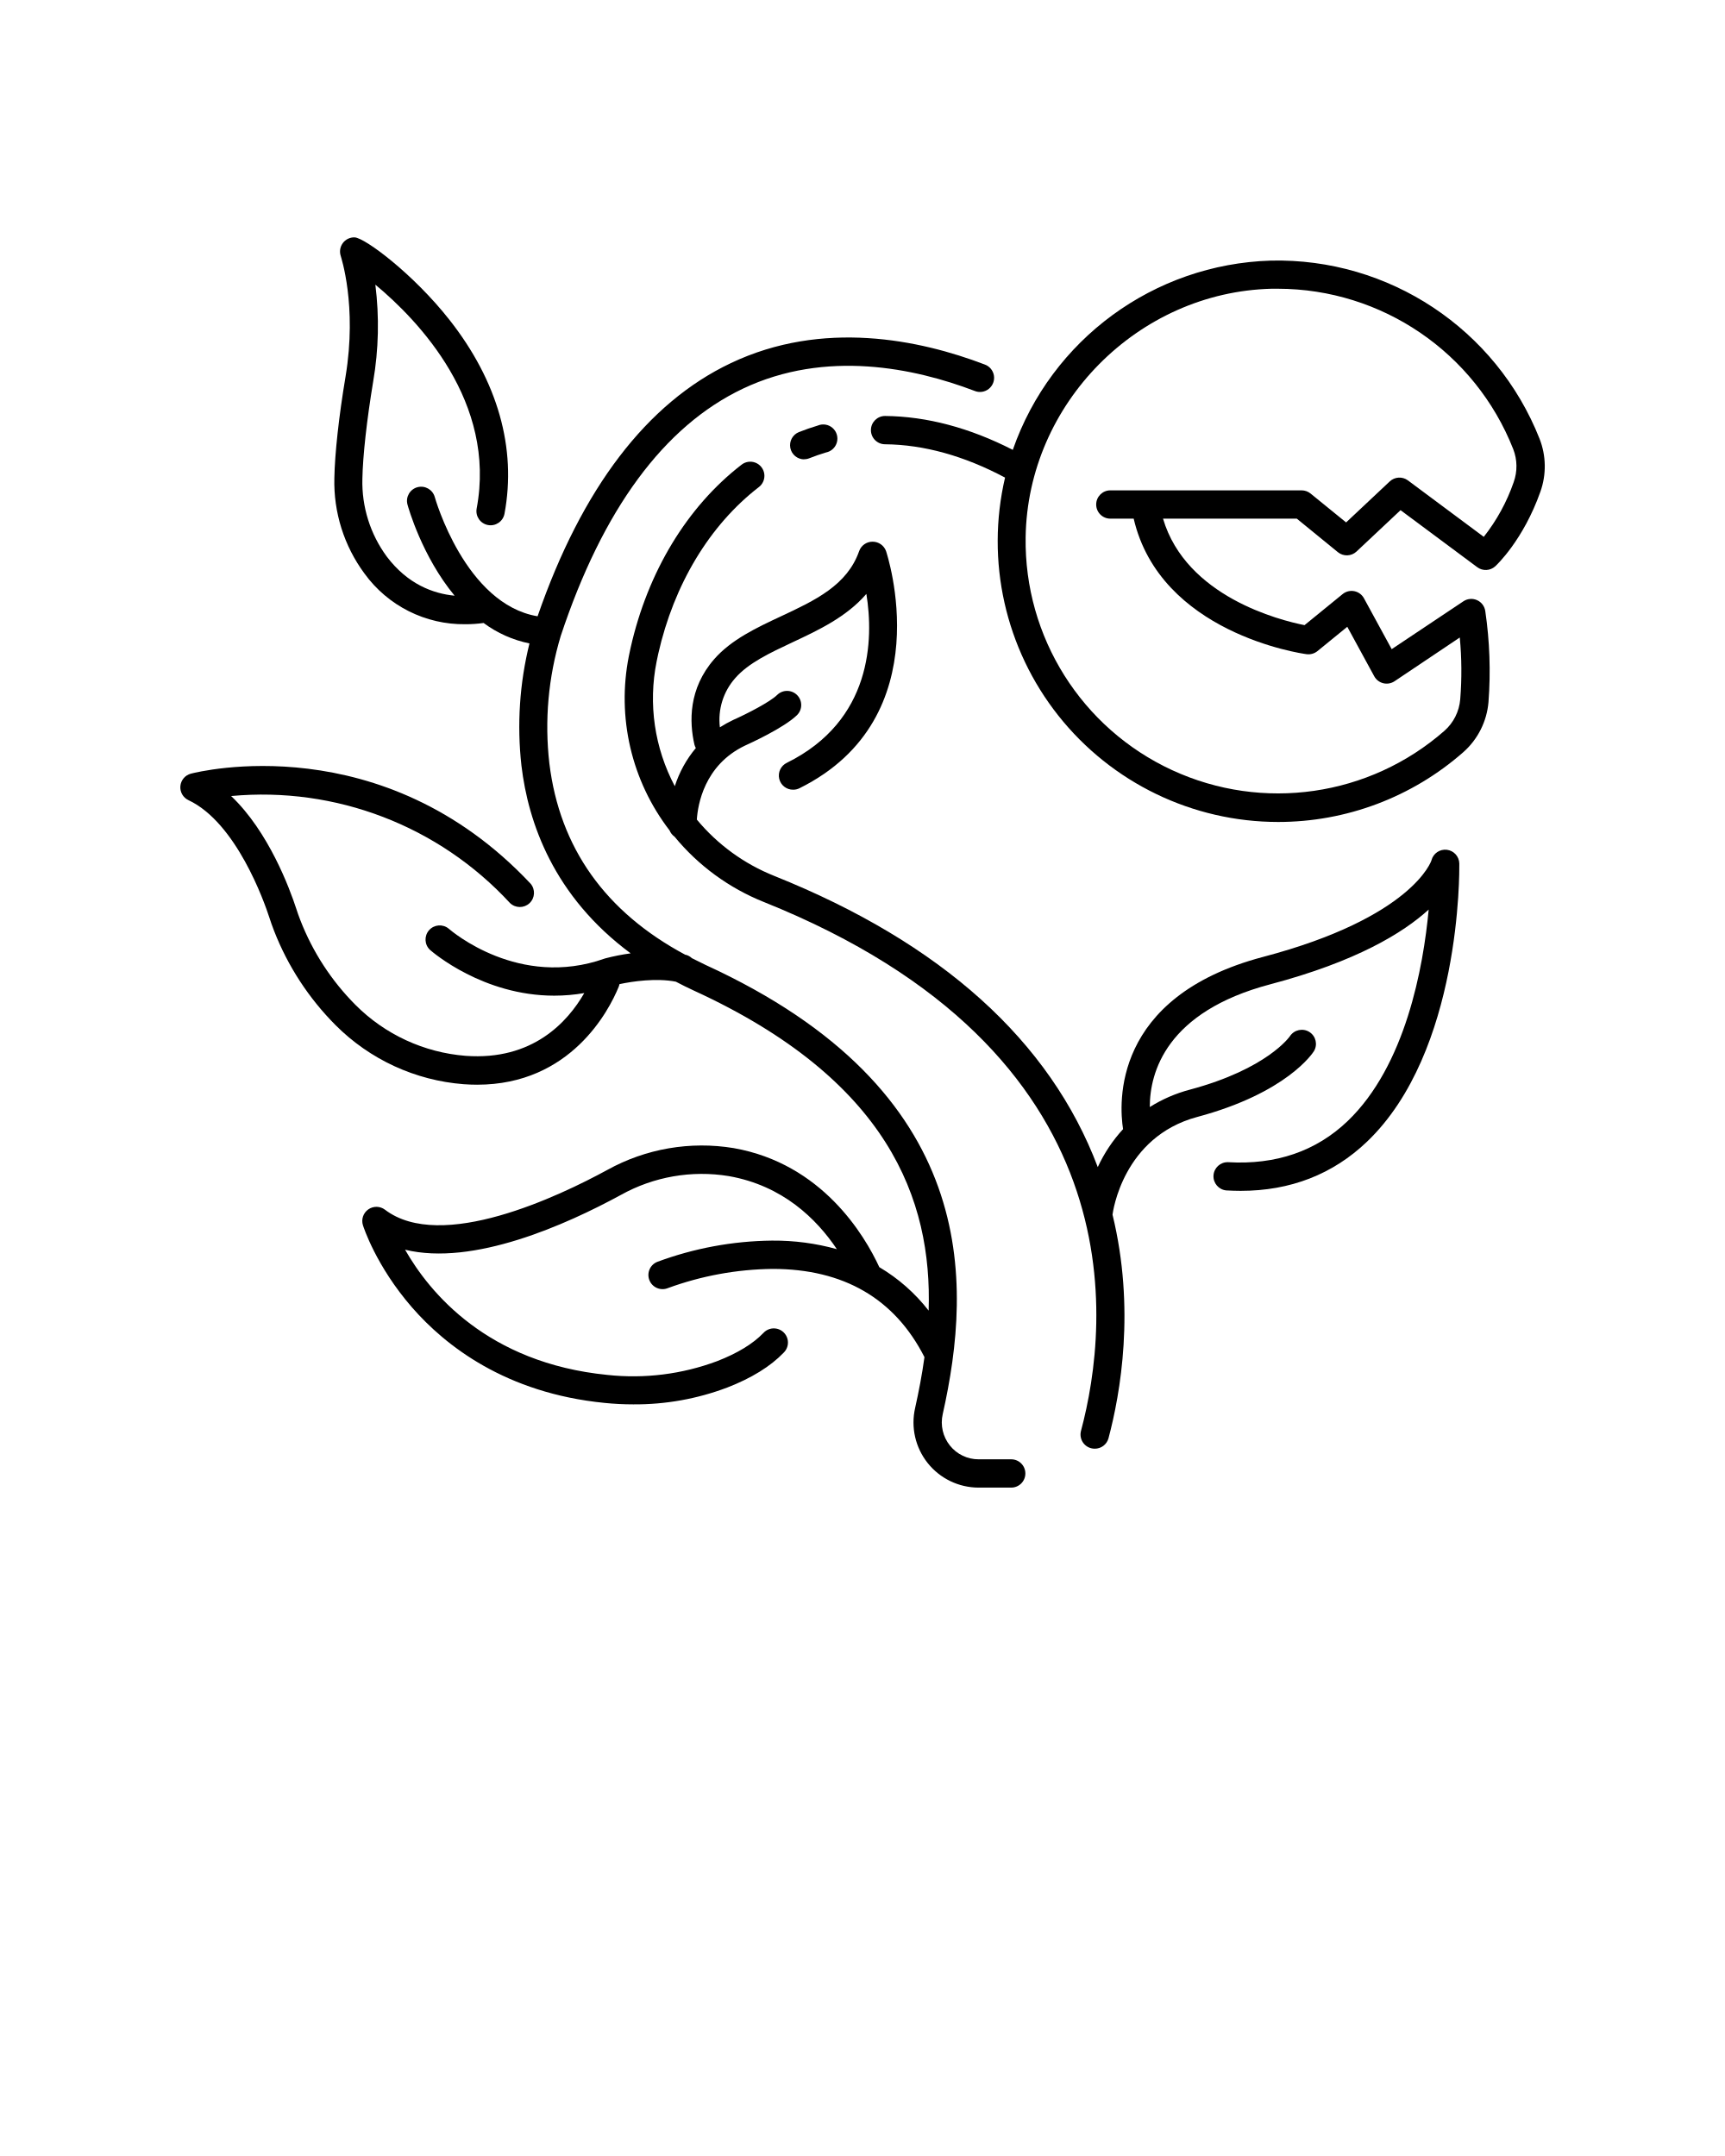
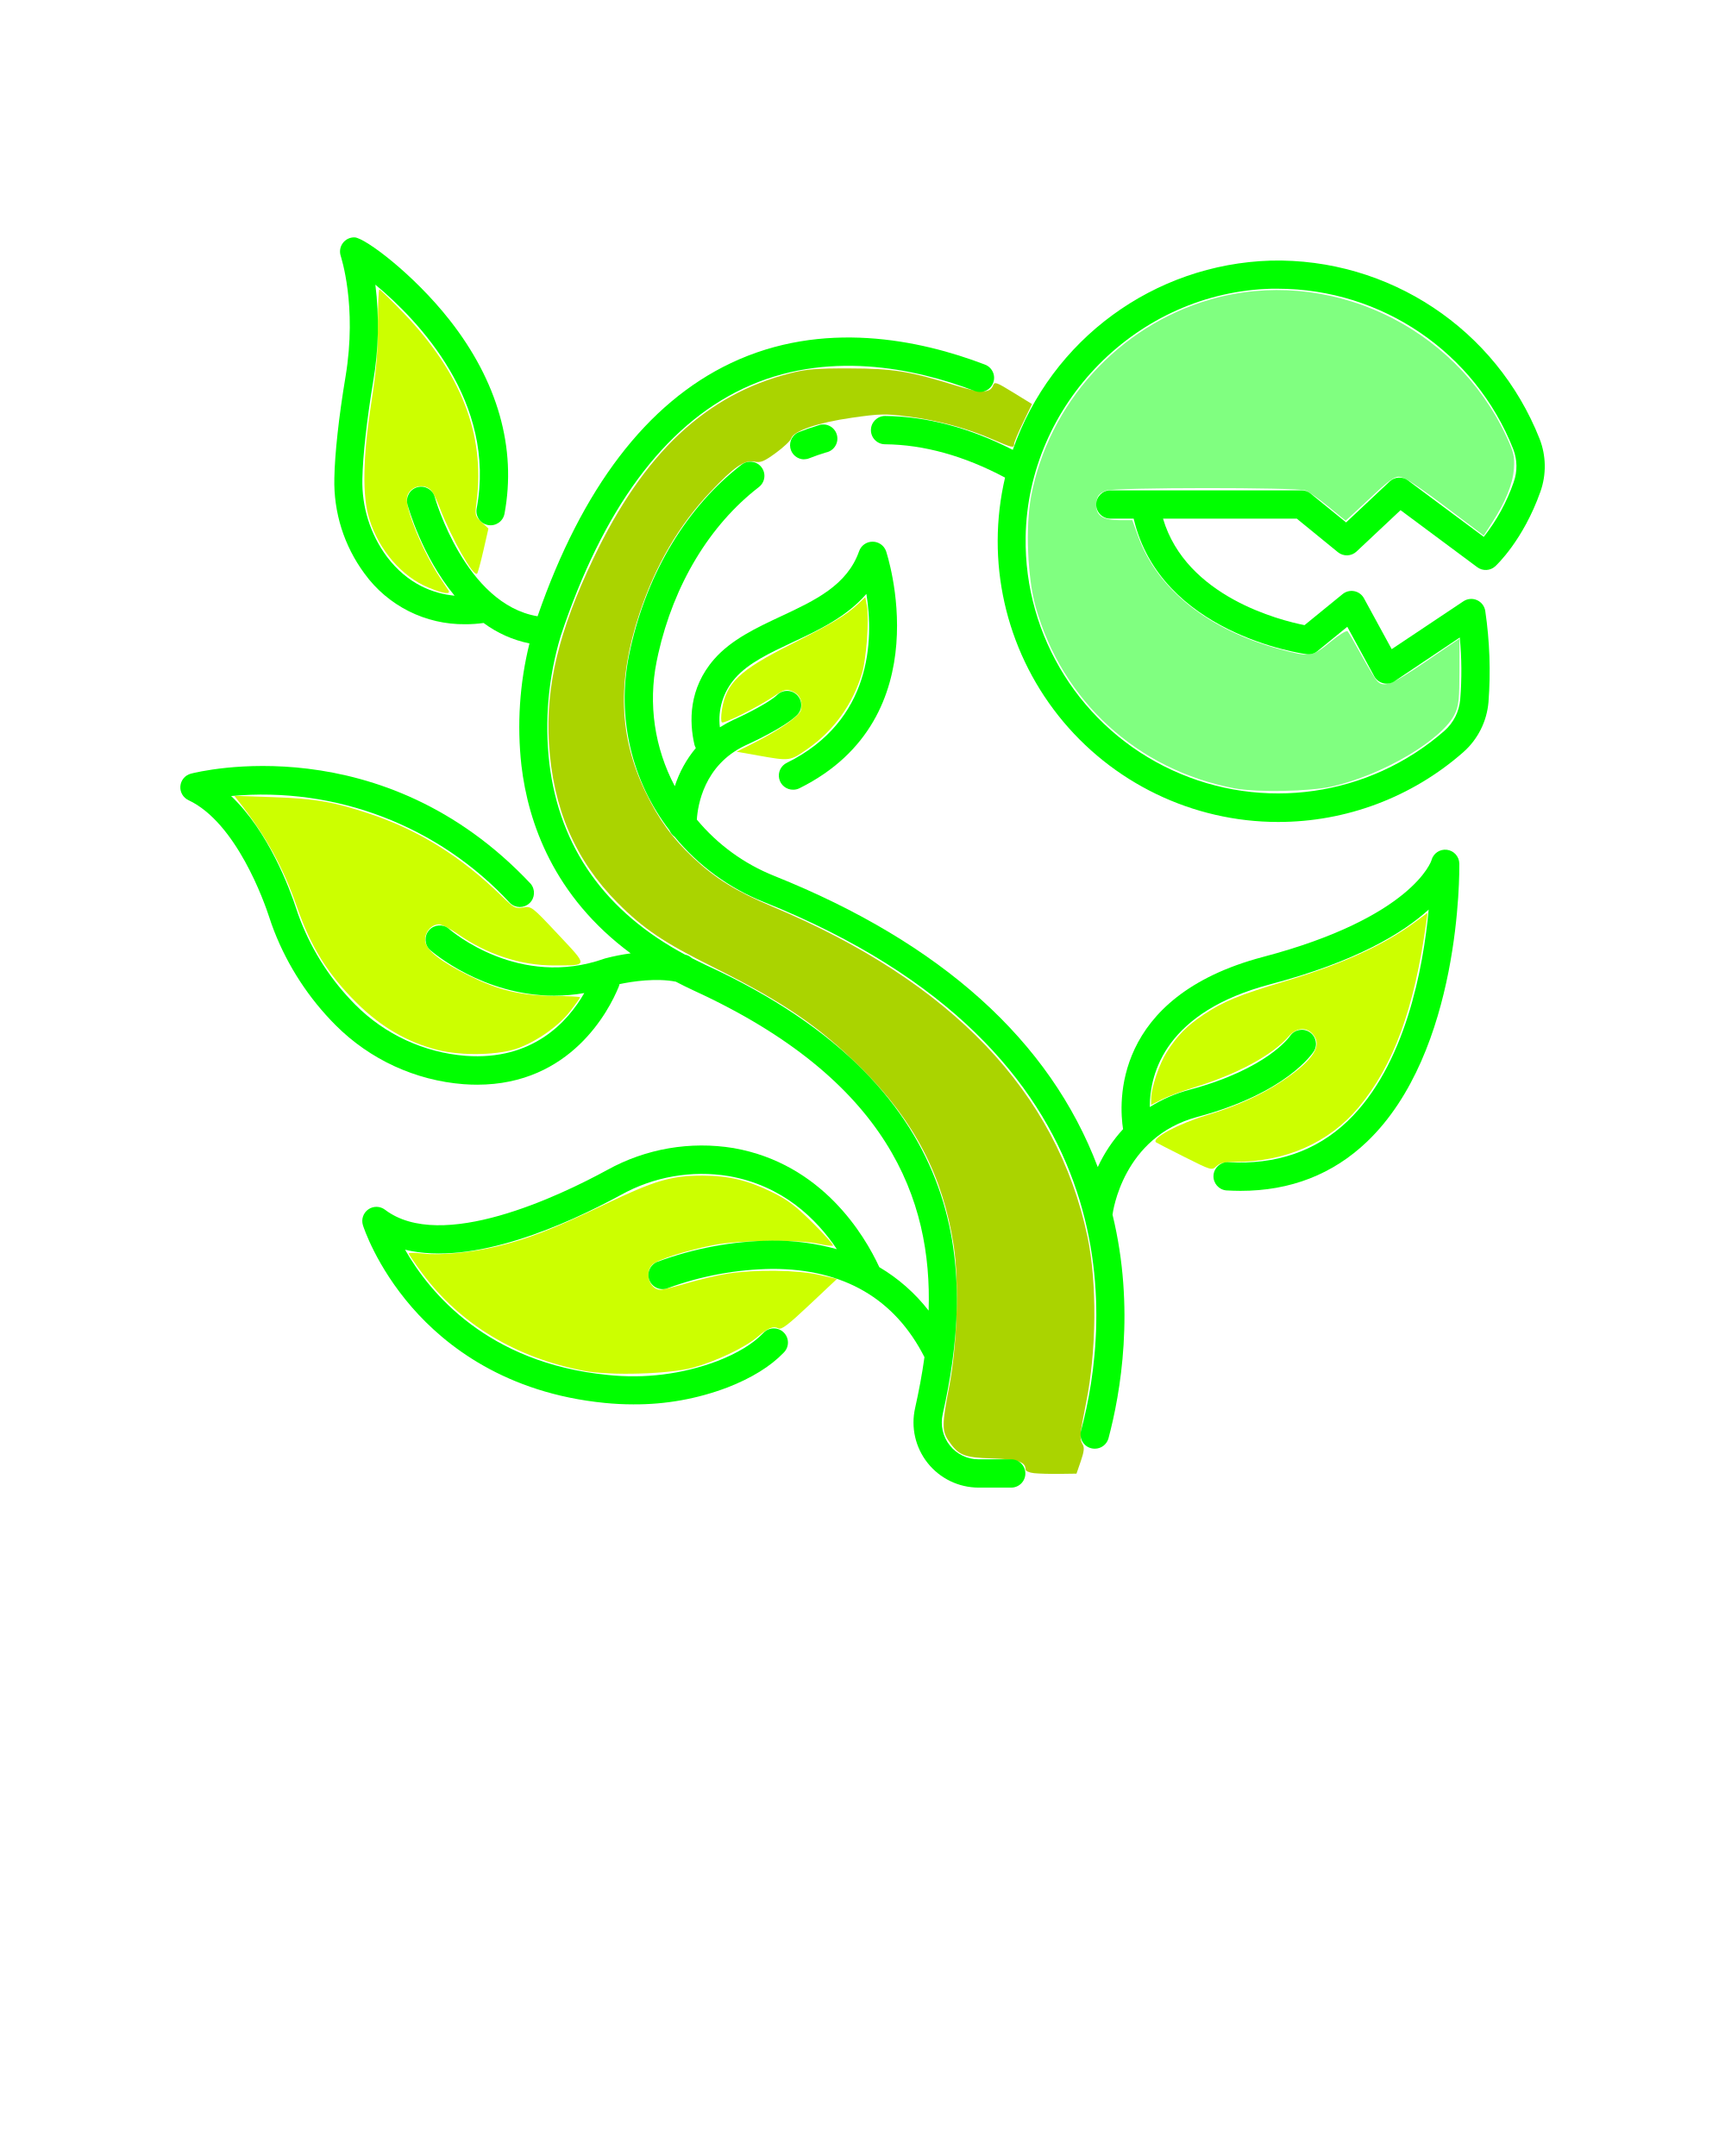
<svg xmlns="http://www.w3.org/2000/svg" data-name="Layer 2" viewBox="0 0 512 640" x="0px" y="0px" version="1.1" id="svg16">
  <defs id="defs20" />
-   <path d="M238.69,136.32a4,4,0,0,0,1.55-.3c1.62-.64,3.26-1.21,4.9-1.7a4.2,4.2,0,1,0-2.41-8c-1.87.56-3.75,1.21-5.59,1.94a4.2,4.2,0,0,0,1.55,8.1Z" id="path4" />
-   <path d="M81.35,276.32a81.67,81.67,0,0,0,18.26,28,60.27,60.27,0,0,0,38,17.52c1.39.1,2.73.15,4,.15,27.76,0,39.14-22,42-29a3.75,3.75,0,0,0,.25-.85c3.93-.85,11-1.86,16.74-.73,1.72.9,3.49,1.79,5.34,2.64,57.71,26.47,70.76,62,69.69,95a52.08,52.08,0,0,0-14.64-12.9c-4.4-9.52-17-30.72-43.23-35.34a57.88,57.88,0,0,0-37.49,6.47c-14.28,7.79-49.31,24.52-66,11.82a4.2,4.2,0,0,0-6.55,4.6c.16.49,3.87,12.1,14.58,24.41,9.86,11.32,27.77,25.44,57.16,28.34a83.86,83.86,0,0,0,8.5.43,77.3,77.3,0,0,0,27.91-5c7.19-2.79,12.82-6.27,16.73-10.34a4.2,4.2,0,1,0-6.05-5.82c-3.06,3.18-7.68,6-13.72,8.34a71.08,71.08,0,0,1-32.54,4.08c-35.65-3.53-52.82-24.47-60.06-37.17,20.22,4.94,47.78-7.4,64.07-16.27a49.35,49.35,0,0,1,32-5.58c16,2.81,26.06,12.69,32.09,21.69a69.25,69.25,0,0,0-19.13-2.54h-.18a100.84,100.84,0,0,0-34,6.31,4.2,4.2,0,0,0,3.15,7.79,93.47,93.47,0,0,1,31-5.7h.07c21.12,0,36.27,8.84,45.09,26.19-.71,5.15-1.68,10.2-2.77,15.09a19.34,19.34,0,0,0,18.83,23.64h9.69a4.2,4.2,0,0,0,0-8.4h-9.69a10.84,10.84,0,0,1-8.5-4.08,11,11,0,0,1-2.14-9.32c8.81-39.34,11.11-96-70.4-133.36q-2.07-1-4.05-2a4.11,4.11,0,0,0-1.79-1l-.14,0c-23.74-12.69-37.31-31.77-40.37-56.8a93.84,93.84,0,0,1,3.37-37.84c12.46-37.59,30.65-62.29,54.06-73.41,24.66-11.71,51-6.11,68.73.64a4.2,4.2,0,1,0,3-7.84c-19.27-7.35-48-13.37-75.32-.38-24.88,11.81-44.17,37.11-57.34,75.14-21.51-3.6-30.44-35.1-30.53-35.44a4.2,4.2,0,0,0-8.1,2.22c.27,1,4.34,15.44,14,27.11-6.3-.61-13.89-3.36-20.12-11.6a37.29,37.29,0,0,1-7.25-23.12c.13-6.82,1.3-17.35,3.21-28.9a97.75,97.75,0,0,0,.64-28.71c12.86,10.69,36,34.87,30.07,66.45a4.2,4.2,0,0,0,8.26,1.55c3.63-19.44-2-39.33-16.3-57.51-10.72-13.64-25.08-24.37-28.18-24.53A4.21,4.21,0,0,0,101.14,76c0,.14,4.94,14.58,1.42,35.8-2,11.93-3.19,22.91-3.32,30.11a45.72,45.72,0,0,0,8.94,28.34,36.4,36.4,0,0,0,29.94,15.05,38.74,38.74,0,0,0,5.42-.37A34.33,34.33,0,0,0,157.15,191a103.09,103.09,0,0,0-2.38,36.27c2,16.89,9.53,38.78,32.42,55.73a62,62,0,0,0-7.5,1.48l-.26.08c-25.34,9-45.36-8.12-46.25-8.89a4.2,4.2,0,0,0-5.55,6.3c.79.69,15.73,13.59,36.89,13.59a52.24,52.24,0,0,0,8.9-.77c-4.89,8.5-15.27,20.1-35.22,18.63a51.93,51.93,0,0,1-32.67-15.1,73.13,73.13,0,0,1-16.37-25.13c-.48-1.2-.9-2.44-1.24-3.49-1.92-5.88-8.18-22.84-19.32-33.4a100,100,0,0,1,82.77,31.76,4.2,4.2,0,0,0,6.12-5.74c-44-46.85-98.54-33.26-100.84-32.66a4.2,4.2,0,0,0-.72,7.86c14.21,6.67,22.49,30.15,24,34.79C80.32,273.51,80.79,274.9,81.35,276.32Z" id="path6" />
-   <path d="M233.58,226.42a4.2,4.2,0,0,0,1.86,8,4.1,4.1,0,0,0,1.86-.44C279.57,213,263.13,164.11,263,163.62a4.23,4.23,0,0,0-4-2.82h0a4.2,4.2,0,0,0-4,2.81c-3.57,10.16-13.11,14.62-23.2,19.34-7.24,3.39-14.72,6.89-19.82,12.72-7.66,8.77-7.41,18.65-5.86,25.39a4.69,4.69,0,0,0,.41,1,33.57,33.57,0,0,0-6.24,11.32,55.54,55.54,0,0,1-5.4-37q.22-1.12.48-2.28c4.66-20.64,15.25-38.2,29.8-49.46a4.2,4.2,0,1,0-5.14-6.64c-16.09,12.45-27.76,31.72-32.85,54.26-.18.82-.36,1.64-.52,2.45a64.27,64.27,0,0,0,12.08,51.8,4.18,4.18,0,0,0,1.47,1.85,66.12,66.12,0,0,0,26.52,19.4c110.89,44.47,102.76,124.61,94.12,157a4.2,4.2,0,0,0,3,5.14,4.08,4.08,0,0,0,1.09.14A4.2,4.2,0,0,0,329,427c3.57-13.39,8-38.55,1.21-66.43.09-.74,3.05-23.07,25.12-29,26.65-7.13,34.31-19,34.63-19.49a4.18,4.18,0,0,0-1.3-5.73,4.23,4.23,0,0,0-5.79,1.23c-.07.1-6.67,9.71-29.71,15.88a42.77,42.77,0,0,0-11.89,5.16c0-10.3,4.87-28.28,35.78-36.44,25.45-6.73,39.41-15.24,47-22.18-1.59,17.12-6.85,46.34-24.09,62.82-9.36,8.94-21.29,13-35.47,12.17a4.2,4.2,0,0,0-.51,8.38c1.44.08,2.85.13,4.25.13,14.76,0,27.38-4.9,37.53-14.61,27.93-26.7,27.41-80.27,27.38-82.54a4.2,4.2,0,0,0-8.26-1c0,.17-5.6,17-50,28.71-44.93,11.87-42.71,43.7-41.54,51.12a43.79,43.79,0,0,0-7.51,11.27c-14.15-37.48-46.41-66.55-96-86.43a57.66,57.66,0,0,1-23-16.73c.27-4.24,2.14-16.22,14.38-22,1.16-.52,11.45-5.2,15.34-9a4.2,4.2,0,0,0-5.88-6c-2.14,2.1-9,5.62-13,7.4a35.45,35.45,0,0,0-4,2.21,18.64,18.64,0,0,1,4.56-14.61c3.93-4.5,10.3-7.48,17-10.63,7.65-3.58,16-7.5,21.92-14.36C259.34,189.77,258.85,213.91,233.58,226.42Z" id="path8" />
-   <path d="M377.19,77.36a83.79,83.79,0,0,0-76.58,56.18c-12.79-6.55-25.54-9.94-37.91-10.06h0a4.2,4.2,0,0,0,0,8.4c11.52.11,23.49,3.44,35.61,9.89A83.29,83.29,0,0,0,379.36,244a83.21,83.21,0,0,0,54.92-20.68,22.35,22.35,0,0,0,7.52-14.91,122.08,122.08,0,0,0-.95-27,4.2,4.2,0,0,0-6.49-2.92L413.07,192.7l-8.23-15.1a4.19,4.19,0,0,0-6.34-1.24l-11.3,9.21c-7.27-1.44-35.14-8.41-42-31.61h39.71l12.19,9.95a4.2,4.2,0,0,0,5.53-.19l13.07-12.28,22.77,16.93a4.2,4.2,0,0,0,5.34-.27c.34-.31,8.29-7.71,13.4-22.15a22.44,22.44,0,0,0-.24-15.68A83.69,83.69,0,0,0,377.19,77.36Zm72.08,65.79a55.48,55.48,0,0,1-8.87,16.21L417.88,142.6a4.22,4.22,0,0,0-5.39.31l-12.95,12.17L389,146.51a4.22,4.22,0,0,0-2.65-.95H329.56a4.2,4.2,0,1,0,0,8.4h6.93c7.9,33.89,49.48,40,51.3,40.23a4.24,4.24,0,0,0,3.23-.9l8.87-7.23,8,14.69a4.2,4.2,0,0,0,6,1.49l19.39-13a104.74,104.74,0,0,1,.13,18.36,14,14,0,0,1-4.69,9.34,74.92,74.92,0,0,1-124.3-57.45c.58-39.68,33.31-72.78,73-73.78.63,0,1.26,0,1.9,0a75.2,75.2,0,0,1,69.82,47.6A14,14,0,0,1,449.27,143.15Z" id="path10" />
+   <path style="fill:#aad400;fill-opacity:1;stroke:none;stroke-width:0.678;stroke-opacity:1" d="m 306.927,437.306 c -1.474,-0.162 -2.542,-0.645 -2.542,-1.15 0,-2.226 -2.311,-2.974 -9.963,-3.225 -8.381,-0.274 -9.925,-0.908 -12.918,-5.307 -1.942,-2.854 -1.913,-4.995 0.217,-15.939 2.391,-12.287 2.997,-31.398 1.333,-42.034 -3.224,-20.607 -11.622,-36.796 -27.095,-52.231 -12.634,-12.603 -23.257,-19.871 -44.513,-30.454 -14.361,-7.15 -20.489,-11.279 -28.113,-18.942 -12.61,-12.676 -19.235,-28.058 -20.395,-47.36 -1.026,-17.062 2.913,-33.397 13.283,-55.081 14.89,-31.137 33.314,-48.439 58.335,-54.784 4.847,-1.229 7.649,-1.457 17.627,-1.433 12.931,0.031 17.791,0.816 31.624,5.111 7.33,2.276 10.088,2.261 10.948,-0.058 0.439,-1.183 0.949,-1.004 6.018,2.116 l 5.539,3.409 -2.657,5.495 c -1.462,3.022 -2.657,5.893 -2.657,6.379 0,1.263 -0.499,1.151 -6.52,-1.458 -7.558,-3.275 -16.275,-5.62 -24.994,-6.723 -6.816,-0.862 -8.22,-0.832 -16.61,0.364 -10.024,1.429 -17.317,3.904 -18.019,6.116 -0.226,0.712 -2.28,2.654 -4.564,4.316 -3.562,2.592 -4.473,2.962 -6.404,2.6 -2.956,-0.554 -5.98,1.532 -13.055,9.006 -9.343,9.87 -16.297,21.802 -21.028,36.077 -6.653,20.079 -6.125,36.426 1.706,52.81 3.929,8.22 8.046,13.9 14.318,19.758 6.569,6.134 12.784,9.971 23.307,14.385 53.329,22.371 84.535,55.029 93.636,97.995 2.864,13.518 2.698,34.034 -0.398,49.326 -1.92,9.482 -2.022,10.739 -1.003,12.421 0.527,0.87 0.378,2.149 -0.571,4.906 l -1.284,3.729 -5.022,0.068 c -2.762,0.038 -6.166,-0.057 -7.565,-0.21 z" id="path851" />
+   <path style="fill:#80ff80;fill-opacity:1;stroke:none;stroke-width:0.678;stroke-opacity:1" d="m 366.484,234.03 c -28.859,-5.451 -51.271,-25.92 -59.124,-54.002 -2.379,-8.508 -2.998,-23.722 -1.326,-32.623 5.198,-27.674 25.997,-50.588 53.063,-58.459 34.735,-10.101 72.712,7.477 88.097,40.776 2.122,4.593 2.385,5.741 2.147,9.361 -0.299,4.526 -2.43,9.811 -6.484,16.08 l -2.469,3.818 -8.005,-6.045 c -12.294,-9.283 -15.538,-11.421 -17.335,-11.421 -1.113,0 -3.241,1.499 -6.498,4.576 -2.664,2.517 -5.813,5.452 -6.999,6.523 l -2.156,1.946 -5.07,-4.143 c -2.789,-2.279 -5.881,-4.451 -6.871,-4.828 -2.509,-0.954 -56.595,-0.921 -59.112,0.036 -2.359,0.897 -2.916,1.751 -2.929,4.495 -0.014,3.003 2.019,4.276 6.829,4.276 h 3.826 l 1.807,4.954 c 5.717,15.676 20.872,27.699 42.104,33.403 8.837,2.374 9.469,2.282 14.849,-2.156 2.533,-2.089 4.849,-3.538 5.147,-3.22 0.298,0.318 2.132,3.476 4.076,7.019 1.944,3.542 4.005,6.975 4.582,7.627 1.995,2.259 4.241,1.39 14.553,-5.633 l 10.013,-6.819 -0.015,9.7 c -0.012,7.944 -0.24,10.197 -1.26,12.442 -3.498,7.7 -21.454,18.365 -36.654,21.77 -6.615,1.482 -22.258,1.778 -28.784,0.545 z" id="path853" />
+   <path style="fill:#ccff00;fill-opacity:1;stroke:none;stroke-width:0.678;stroke-opacity:1" d="m 225.062,224.279 -6.441,-1.146 5.085,-2.555 c 7.487,-3.763 13.548,-7.98 13.996,-9.74 0.654,-2.567 -0.284,-4.688 -2.475,-5.595 -1.904,-0.789 -2.323,-0.674 -5.681,1.556 -4.78,3.174 -14.564,8.072 -15.262,7.641 -0.303,-0.187 -0.313,-1.846 -0.022,-3.686 1.275,-8.063 5.142,-11.738 20.506,-19.487 12.271,-6.189 16.374,-8.655 19.908,-11.971 l 2.156,-2.023 0.482,2.57 c 0.706,3.763 -0.152,15.668 -1.439,19.978 -2.747,9.199 -8.318,16.957 -16.099,22.421 -5.3,3.722 -5.267,3.717 -14.715,2.037 z" id="path849" />
+   <path style="fill:#ccff00;fill-opacity:1;stroke:none;stroke-width:0.678;stroke-opacity:1" d="m 127.186,174.424 c -7.89,-3.244 -14.651,-11.049 -17.546,-20.256 -2.157,-6.858 -1.965,-18.346 0.579,-34.687 1.463,-9.399 1.907,-14.657 1.931,-22.881 0.017,-5.873 0.221,-10.678 0.453,-10.678 0.232,0 3.459,3.152 7.169,7.005 17.109,17.764 24.225,36.102 21.693,55.909 -0.533,4.17 -0.499,4.314 1.481,6.163 l 2.027,1.893 -1.486,6.498 c -0.818,3.574 -1.661,6.673 -1.875,6.887 -1.073,1.073 -7.425,-10.111 -11.138,-19.609 -1.72,-4.399 -2.472,-5.548 -3.982,-6.079 -2.561,-0.902 -5.422,0.721 -5.715,3.241 -0.404,3.479 5.015,16.495 9.867,23.698 1.063,1.578 2.166,3.25 2.452,3.716 0.814,1.326 -1.457,1.011 -5.911,-0.82 z" id="path843" />
+   <path style="fill:#ccff00;fill-opacity:1;stroke:none;stroke-width:0.678;stroke-opacity:1" d="m 129.918,311.678 c -8.99,-2.277 -16.779,-6.791 -23.929,-13.866 -8.645,-8.554 -13.644,-16.549 -17.821,-28.5 -4.192,-11.995 -9.104,-20.907 -17.301,-31.395 l -1.314,-1.681 11.483,0.396 c 12.509,0.432 17.889,1.353 28.535,4.888 14.722,4.888 27.268,12.716 39.488,24.637 3.454,3.369 3.893,3.597 6.221,3.225 2.479,-0.396 2.584,-0.315 10.377,7.991 9.02,9.614 9.075,9.201 -1.23,9.217 -9.902,0.015 -19.944,-3.285 -28.713,-9.437 -2.162,-1.517 -4.604,-2.758 -5.427,-2.758 -2.321,0 -4.324,2.423 -4.078,4.933 0.268,2.74 4.604,6.165 13.091,10.34 8.78,4.319 15.228,5.859 24.915,5.949 4.381,0.041 7.966,0.24 7.966,0.443 -2.3e-4,0.203 -1.341,2.076 -2.979,4.163 -3.376,4.3 -9.431,8.625 -15.166,10.833 -5.635,2.169 -16.864,2.457 -24.118,0.62 z" id="path841" />
+   <path style="fill:#ccff00;fill-opacity:1;stroke:none;stroke-width:0.678;stroke-opacity:1" d="m 173.484,406.942 c -20.264,-3.82 -36.932,-13.863 -48.205,-29.045 -2.17,-2.922 -3.945,-5.536 -3.945,-5.808 0,-0.272 1.907,-0.261 4.237,0.025 4.96,0.609 14.2,-0.278 21.864,-2.098 8.919,-2.119 16.868,-5.202 31.525,-12.229 15.456,-7.41 20.203,-8.82 29.625,-8.804 7.661,0.013 13.354,1.37 20.544,4.896 4.689,2.3 6.948,4.006 12.121,9.156 3.497,3.481 6.191,6.497 5.986,6.701 -0.205,0.205 -2.151,-0.032 -4.324,-0.526 -5.791,-1.316 -23.476,-1.113 -30.985,0.356 -8.135,1.592 -16.756,4.343 -18.306,5.842 -2.434,2.354 -0.781,7.463 2.415,7.463 0.7,0 4.251,-0.885 7.892,-1.966 3.641,-1.082 9.046,-2.351 12.012,-2.821 8.062,-1.277 20.632,-1.122 27.072,0.335 l 5.407,1.223 -8.119,7.645 c -6.427,6.051 -8.356,7.519 -9.257,7.041 -1.511,-0.802 -3.054,-0.163 -6.32,2.615 -3.611,3.071 -12.291,7.198 -18.983,9.024 -7.044,1.922 -24.445,2.449 -32.256,0.976 z" id="path839" />
+   <path style="fill:#ccff00;fill-opacity:1;stroke:none;stroke-width:0.678;stroke-opacity:1" d="m 351.503,343.408 c -4.475,-2.245 -8.255,-4.192 -8.402,-4.326 -1.33,-1.226 6.591,-5.454 15.005,-8.009 9.016,-2.738 16.192,-5.985 22.494,-10.178 8.209,-5.462 11.432,-9.683 9.785,-12.813 -1.731,-3.289 -5.286,-3.47 -7.926,-0.403 -4.773,5.544 -15.496,11.308 -28.239,15.18 -3.353,1.019 -7.548,2.588 -9.322,3.487 l -3.225,1.634 v -1.974 c 0,-3.019 2.436,-10.233 4.614,-13.665 3.122,-4.921 6.028,-7.872 11.021,-11.191 5.879,-3.909 10.433,-5.775 24.027,-9.848 17.255,-5.171 29.403,-10.71 38.827,-17.705 l 3.572,-2.652 -0.407,2.913 c -3.592,25.695 -9.696,42.382 -20.062,54.837 -8.696,10.449 -21.703,16.211 -36.593,16.211 -3.222,0 -4.568,0.309 -5.633,1.292 -1.386,1.279 -1.481,1.251 -9.535,-2.789 z" id="path845" />
+   <path d="M238.69,136.32a4,4,0,0,0,1.55-.3c1.62-.64,3.26-1.21,4.9-1.7a4.2,4.2,0,1,0-2.41-8c-1.87.56-3.75,1.21-5.59,1.94a4.2,4.2,0,0,0,1.55,8.1Z" id="path4" style="fill:#00ff00" />
+   <path d="M81.35,276.32a81.67,81.67,0,0,0,18.26,28,60.27,60.27,0,0,0,38,17.52c1.39.1,2.73.15,4,.15,27.76,0,39.14-22,42-29a3.75,3.75,0,0,0,.25-.85c3.93-.85,11-1.86,16.74-.73,1.72.9,3.49,1.79,5.34,2.64,57.71,26.47,70.76,62,69.69,95a52.08,52.08,0,0,0-14.64-12.9c-4.4-9.52-17-30.72-43.23-35.34a57.88,57.88,0,0,0-37.49,6.47c-14.28,7.79-49.31,24.52-66,11.82a4.2,4.2,0,0,0-6.55,4.6c.16.49,3.87,12.1,14.58,24.41,9.86,11.32,27.77,25.44,57.16,28.34a83.86,83.86,0,0,0,8.5.43,77.3,77.3,0,0,0,27.91-5c7.19-2.79,12.82-6.27,16.73-10.34a4.2,4.2,0,1,0-6.05-5.82c-3.06,3.18-7.68,6-13.72,8.34a71.08,71.08,0,0,1-32.54,4.08c-35.65-3.53-52.82-24.47-60.06-37.17,20.22,4.94,47.78-7.4,64.07-16.27a49.35,49.35,0,0,1,32-5.58c16,2.81,26.06,12.69,32.09,21.69a69.25,69.25,0,0,0-19.13-2.54h-.18a100.84,100.84,0,0,0-34,6.31,4.2,4.2,0,0,0,3.15,7.79,93.47,93.47,0,0,1,31-5.7h.07c21.12,0,36.27,8.84,45.09,26.19-.71,5.15-1.68,10.2-2.77,15.09a19.34,19.34,0,0,0,18.83,23.64h9.69a4.2,4.2,0,0,0,0-8.4h-9.69a10.84,10.84,0,0,1-8.5-4.08,11,11,0,0,1-2.14-9.32c8.81-39.34,11.11-96-70.4-133.36q-2.07-1-4.05-2a4.11,4.11,0,0,0-1.79-1l-.14,0c-23.74-12.69-37.31-31.77-40.37-56.8a93.84,93.84,0,0,1,3.37-37.84c12.46-37.59,30.65-62.29,54.06-73.41,24.66-11.71,51-6.11,68.73.64a4.2,4.2,0,1,0,3-7.84c-19.27-7.35-48-13.37-75.32-.38-24.88,11.81-44.17,37.11-57.34,75.14-21.51-3.6-30.44-35.1-30.53-35.44a4.2,4.2,0,0,0-8.1,2.22c.27,1,4.34,15.44,14,27.11-6.3-.61-13.89-3.36-20.12-11.6a37.29,37.29,0,0,1-7.25-23.12c.13-6.82,1.3-17.35,3.21-28.9a97.75,97.75,0,0,0,.64-28.71c12.86,10.69,36,34.87,30.07,66.45a4.2,4.2,0,0,0,8.26,1.55c3.63-19.44-2-39.33-16.3-57.51-10.72-13.64-25.08-24.37-28.18-24.53A4.21,4.21,0,0,0,101.14,76c0,.14,4.94,14.58,1.42,35.8-2,11.93-3.19,22.91-3.32,30.11a45.72,45.72,0,0,0,8.94,28.34,36.4,36.4,0,0,0,29.94,15.05,38.74,38.74,0,0,0,5.42-.37A34.33,34.33,0,0,0,157.15,191a103.09,103.09,0,0,0-2.38,36.27c2,16.89,9.53,38.78,32.42,55.73a62,62,0,0,0-7.5,1.48l-.26.08c-25.34,9-45.36-8.12-46.25-8.89a4.2,4.2,0,0,0-5.55,6.3c.79.69,15.73,13.59,36.89,13.59a52.24,52.24,0,0,0,8.9-.77c-4.89,8.5-15.27,20.1-35.22,18.63a51.93,51.93,0,0,1-32.67-15.1,73.13,73.13,0,0,1-16.37-25.13c-.48-1.2-.9-2.44-1.24-3.49-1.92-5.88-8.18-22.84-19.32-33.4a100,100,0,0,1,82.77,31.76,4.2,4.2,0,0,0,6.12-5.74c-44-46.85-98.54-33.26-100.84-32.66a4.2,4.2,0,0,0-.72,7.86c14.21,6.67,22.49,30.15,24,34.79C80.32,273.51,80.79,274.9,81.35,276.32Z" id="path6" style="fill:#00ff00" />
+   <path d="M233.58,226.42a4.2,4.2,0,0,0,1.86,8,4.1,4.1,0,0,0,1.86-.44C279.57,213,263.13,164.11,263,163.62a4.23,4.23,0,0,0-4-2.82h0a4.2,4.2,0,0,0-4,2.81c-3.57,10.16-13.11,14.62-23.2,19.34-7.24,3.39-14.72,6.89-19.82,12.72-7.66,8.77-7.41,18.65-5.86,25.39a4.69,4.69,0,0,0,.41,1,33.57,33.57,0,0,0-6.24,11.32,55.54,55.54,0,0,1-5.4-37q.22-1.12.48-2.28c4.66-20.64,15.25-38.2,29.8-49.46a4.2,4.2,0,1,0-5.14-6.64c-16.09,12.45-27.76,31.72-32.85,54.26-.18.82-.36,1.64-.52,2.45a64.27,64.27,0,0,0,12.08,51.8,4.18,4.18,0,0,0,1.47,1.85,66.12,66.12,0,0,0,26.52,19.4c110.89,44.47,102.76,124.61,94.12,157a4.2,4.2,0,0,0,3,5.14,4.08,4.08,0,0,0,1.09.14A4.2,4.2,0,0,0,329,427c3.57-13.39,8-38.55,1.21-66.43.09-.74,3.05-23.07,25.12-29,26.65-7.13,34.31-19,34.63-19.49a4.18,4.18,0,0,0-1.3-5.73,4.23,4.23,0,0,0-5.79,1.23c-.07.1-6.67,9.71-29.71,15.88a42.77,42.77,0,0,0-11.89,5.16c0-10.3,4.87-28.28,35.78-36.44,25.45-6.73,39.41-15.24,47-22.18-1.59,17.12-6.85,46.34-24.09,62.82-9.36,8.94-21.29,13-35.47,12.17a4.2,4.2,0,0,0-.51,8.38c1.44.08,2.85.13,4.25.13,14.76,0,27.38-4.9,37.53-14.61,27.93-26.7,27.41-80.27,27.38-82.54a4.2,4.2,0,0,0-8.26-1c0,.17-5.6,17-50,28.71-44.93,11.87-42.71,43.7-41.54,51.12a43.79,43.79,0,0,0-7.51,11.27c-14.15-37.48-46.41-66.55-96-86.43a57.66,57.66,0,0,1-23-16.73c.27-4.24,2.14-16.22,14.38-22,1.16-.52,11.45-5.2,15.34-9a4.2,4.2,0,0,0-5.88-6c-2.14,2.1-9,5.62-13,7.4a35.45,35.45,0,0,0-4,2.21,18.64,18.64,0,0,1,4.56-14.61c3.93-4.5,10.3-7.48,17-10.63,7.65-3.58,16-7.5,21.92-14.36C259.34,189.77,258.85,213.91,233.58,226.42Z" id="path8" style="fill:#00ff00" />
+   <path d="M377.19,77.36a83.79,83.79,0,0,0-76.58,56.18c-12.79-6.55-25.54-9.94-37.91-10.06h0a4.2,4.2,0,0,0,0,8.4c11.52.11,23.49,3.44,35.61,9.89A83.29,83.29,0,0,0,379.36,244a83.21,83.21,0,0,0,54.92-20.68,22.35,22.35,0,0,0,7.52-14.91,122.08,122.08,0,0,0-.95-27,4.2,4.2,0,0,0-6.49-2.92L413.07,192.7l-8.23-15.1a4.19,4.19,0,0,0-6.34-1.24l-11.3,9.21c-7.27-1.44-35.14-8.41-42-31.61h39.71l12.19,9.95a4.2,4.2,0,0,0,5.53-.19l13.07-12.28,22.77,16.93a4.2,4.2,0,0,0,5.34-.27c.34-.31,8.29-7.71,13.4-22.15a22.44,22.44,0,0,0-.24-15.68A83.69,83.69,0,0,0,377.19,77.36Zm72.08,65.79a55.48,55.48,0,0,1-8.87,16.21L417.88,142.6a4.22,4.22,0,0,0-5.39.31l-12.95,12.17L389,146.51a4.22,4.22,0,0,0-2.65-.95H329.56a4.2,4.2,0,1,0,0,8.4h6.93c7.9,33.89,49.48,40,51.3,40.23a4.24,4.24,0,0,0,3.23-.9l8.87-7.23,8,14.69a4.2,4.2,0,0,0,6,1.49l19.39-13a104.74,104.74,0,0,1,.13,18.36,14,14,0,0,1-4.69,9.34,74.92,74.92,0,0,1-124.3-57.45c.58-39.68,33.31-72.78,73-73.78.63,0,1.26,0,1.9,0a75.2,75.2,0,0,1,69.82,47.6A14,14,0,0,1,449.27,143.15Z" id="path10" style="fill:#00ff00" />
+   <path style="fill:none;stroke:#000000;stroke-width:1px;stroke-linecap:butt;stroke-linejoin:miter;stroke-opacity:1" d="M 177.627,288.814 Z" id="path823" />
+   <path style="fill:none;stroke:#000000;stroke-width:1px;stroke-linecap:butt;stroke-linejoin:miter;stroke-opacity:1" d="M 242.73,126.32 Z" id="path831" />
</svg>
